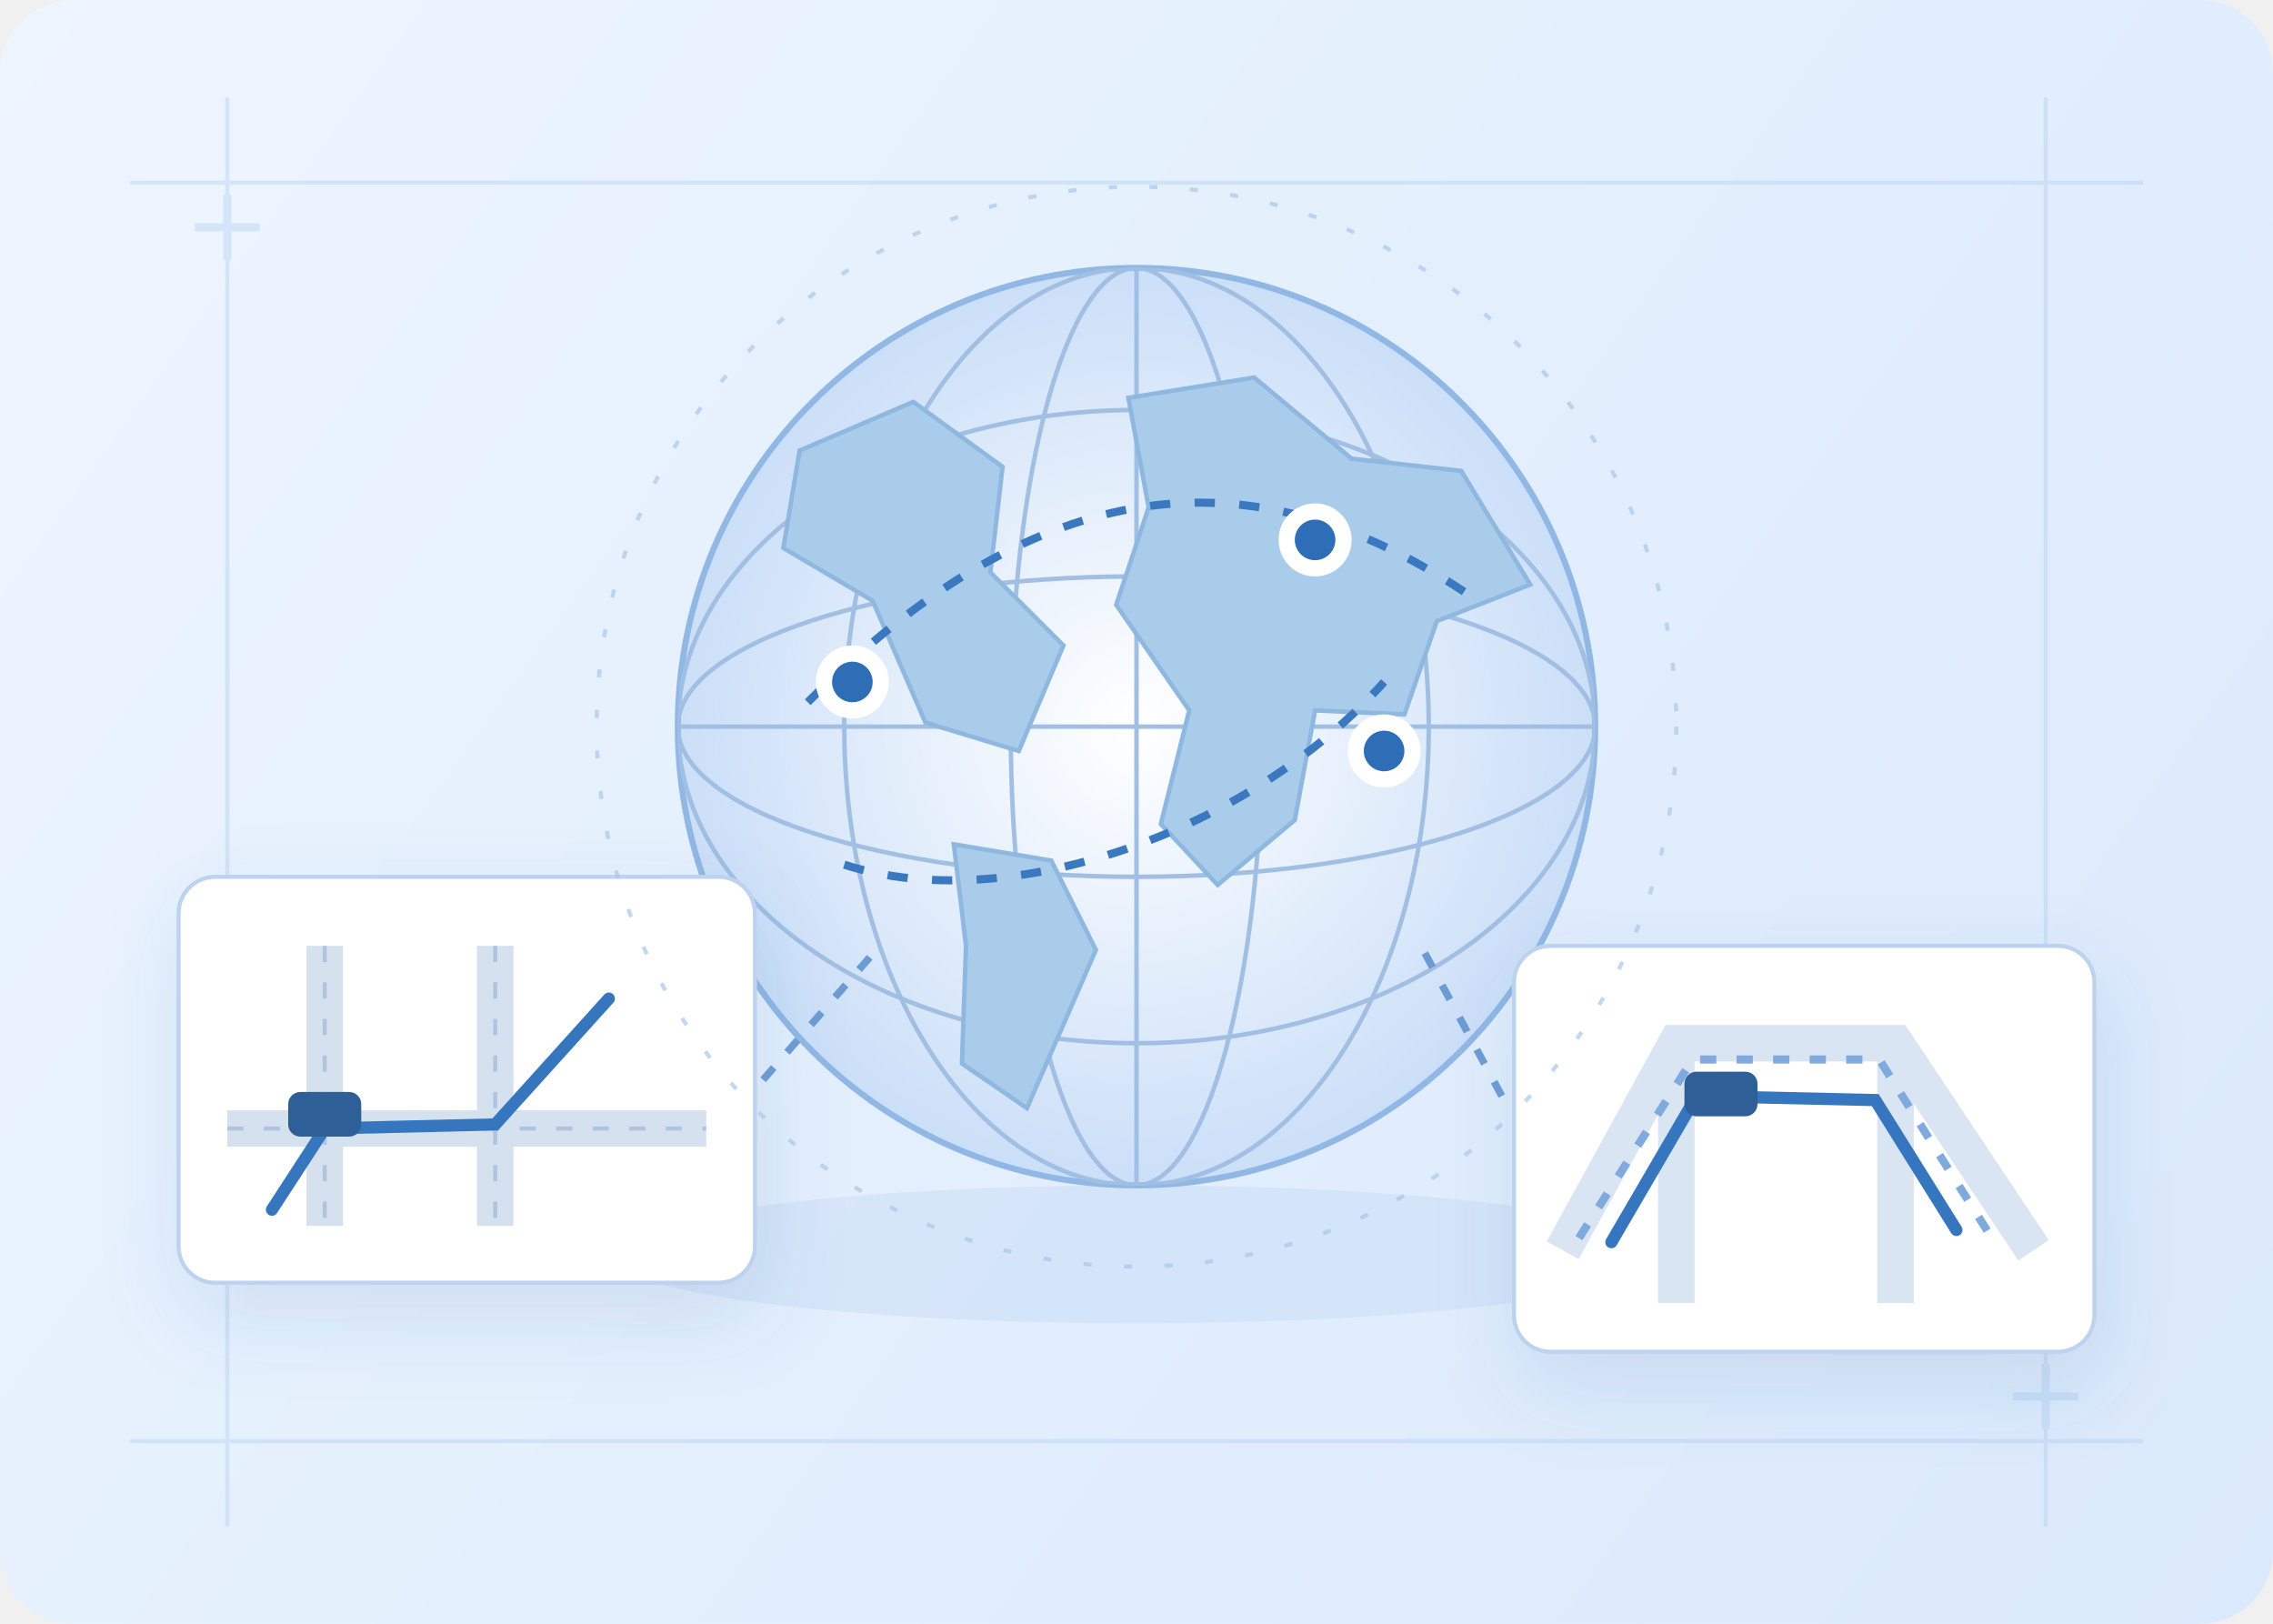
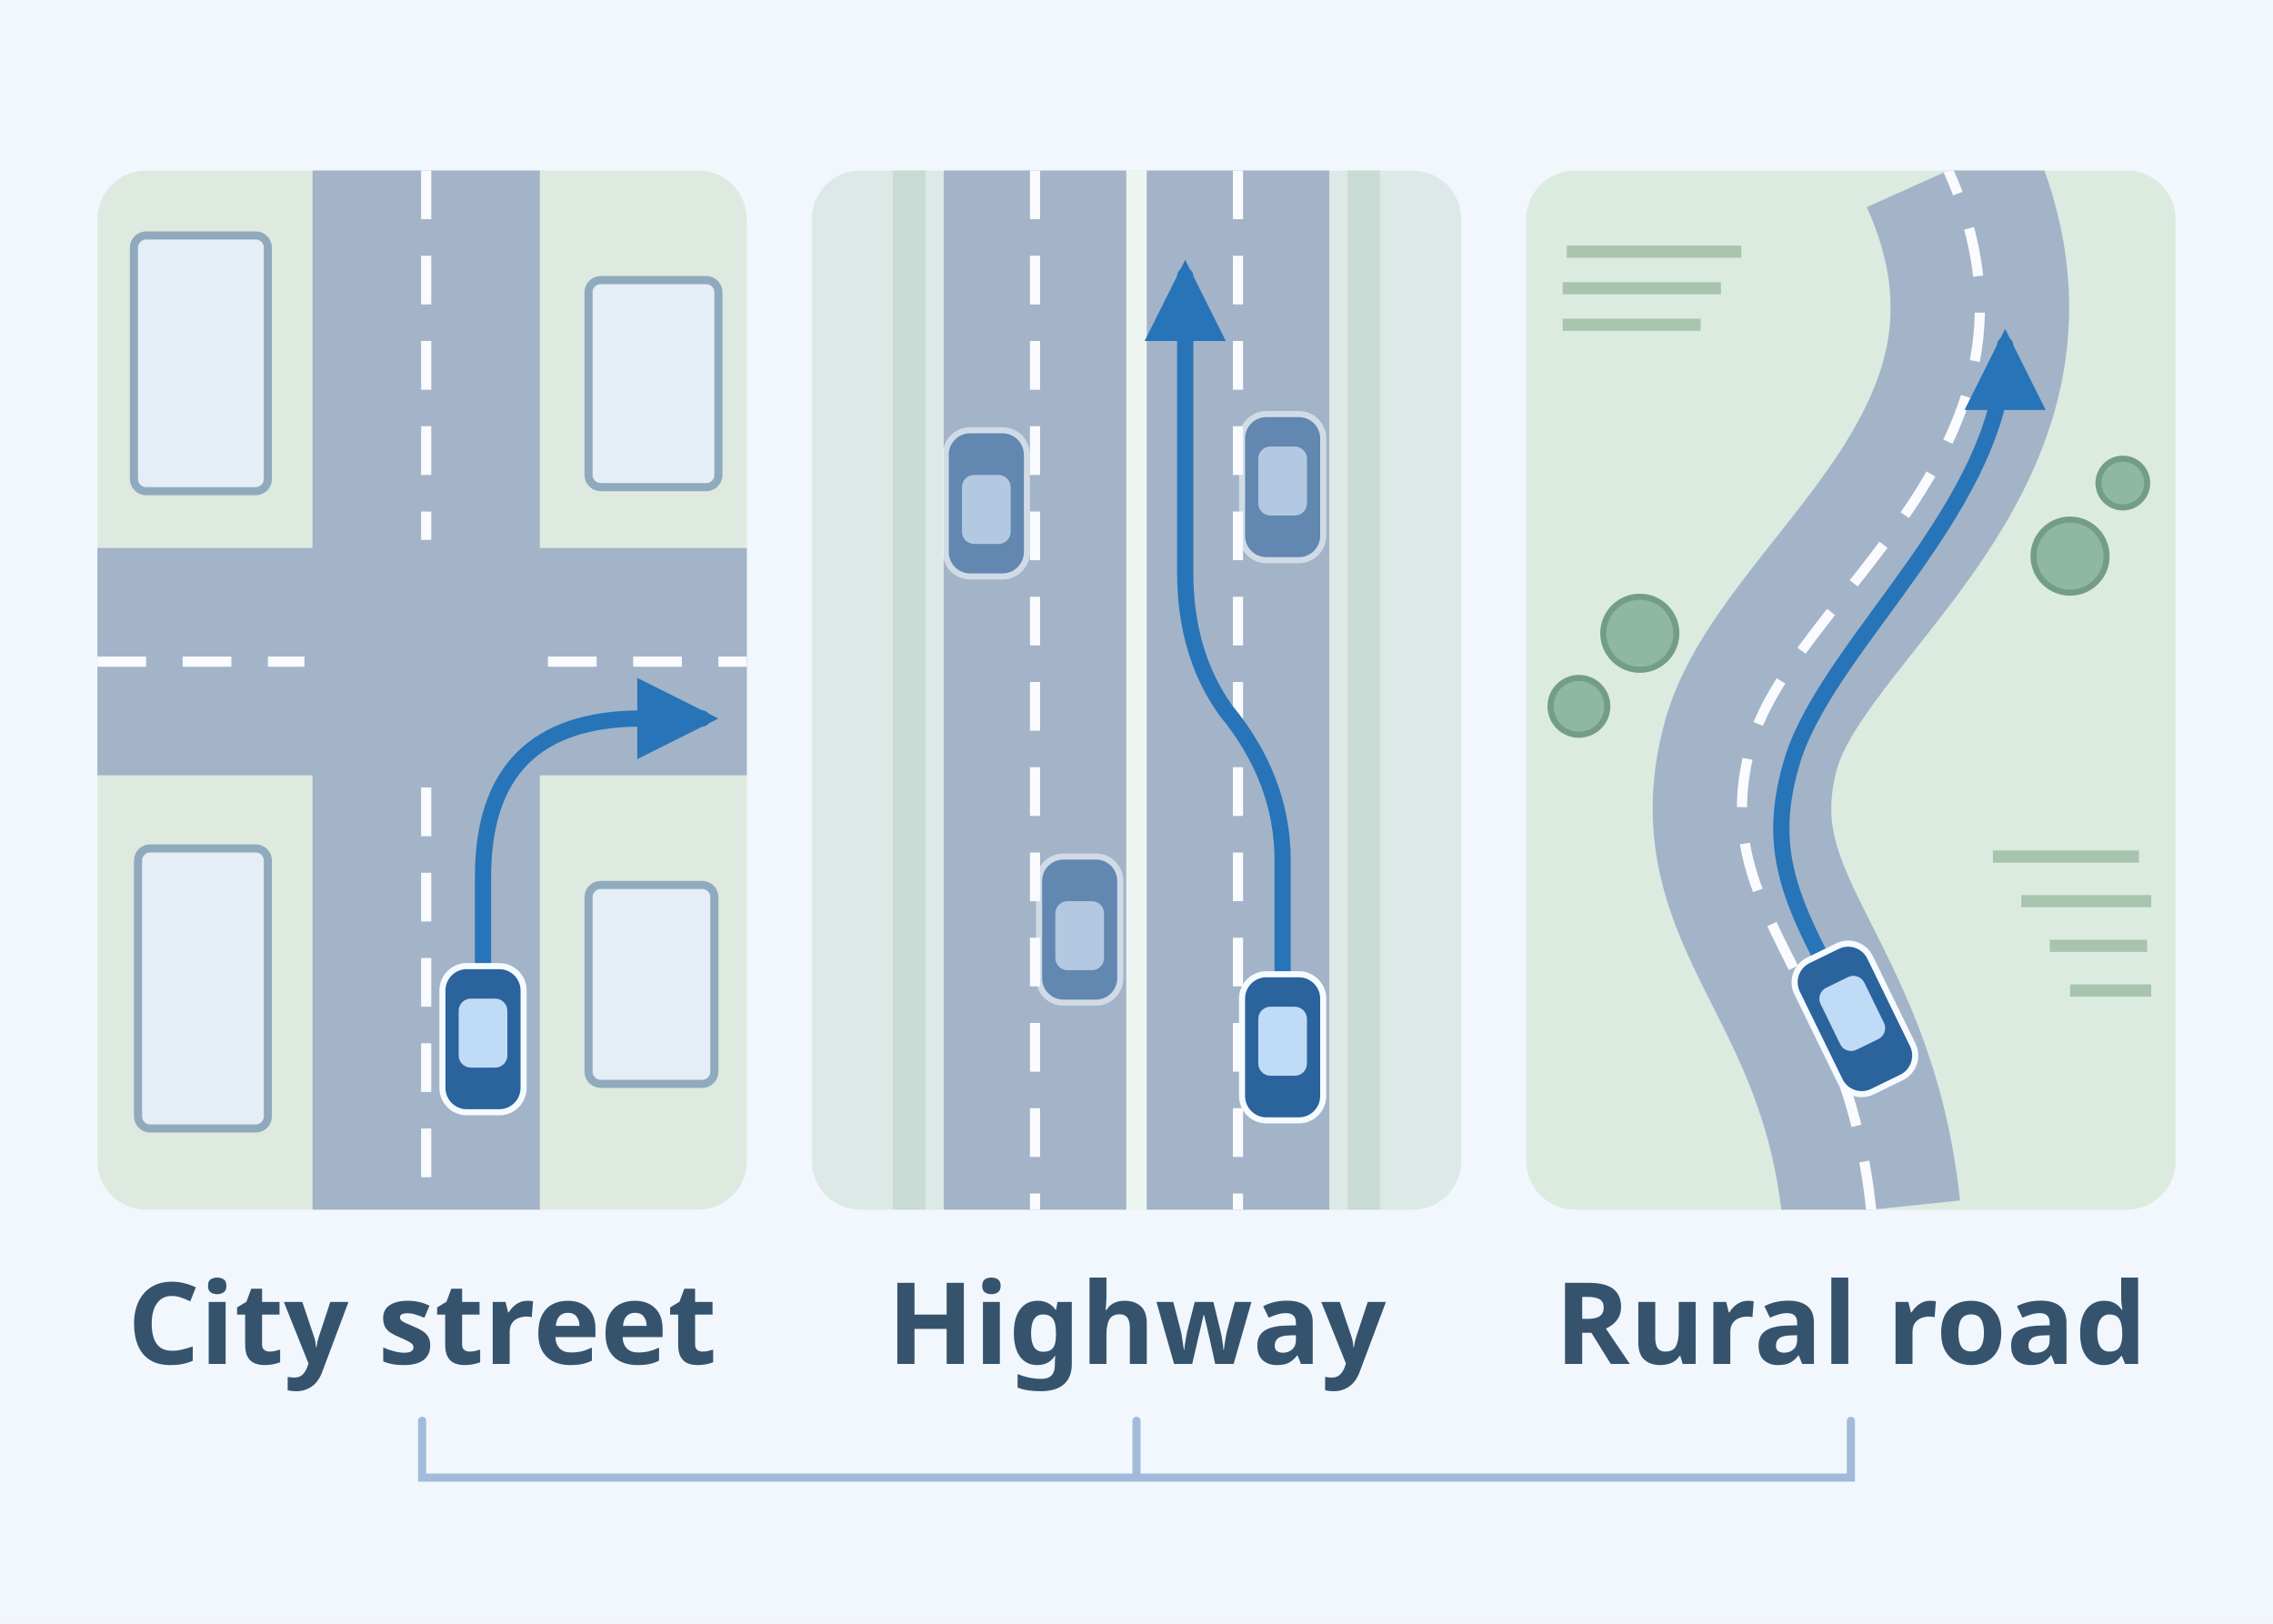
<svg xmlns="http://www.w3.org/2000/svg" width="560" height="400" viewBox="0 0 560 400" fill="none">
  <defs>
-     <linearGradient id="bg" x2="560" y2="400" gradientUnits="userSpaceOnUse">
-       <stop stop-color="#edf5ff" />
-       <stop offset="1" stop-color="#dae9fb" />
-     </linearGradient>
-     <radialGradient id="globe">
-       <stop stop-color="#fff" />
-       <stop offset="1" stop-color="#cbdff8" />
-     </radialGradient>
-     <linearGradient id="route" x2="1" y2="1">
-       <stop stop-color="#2d5f9e" />
-       <stop offset="1" stop-color="#76b8f4" />
-     </linearGradient>
-     <filter id="shadow" x="-40%" y="-40%" width="180%" height="180%">
-       <feDropShadow dy="8" stdDeviation="10" flood-color="#376bab" flood-opacity=".13" />
-     </filter>
-     <clipPath id="sphere">
-       <circle cx="280" cy="179" r="113" />
+     <clipPath id="scene">
+       <rect width="160" height="256" rx="12" />
    </clipPath>
+     <marker id="arrow" markerWidth="5" markerHeight="5" refX="4" refY="2.5" orient="auto" viewBox="0 0 5 5">
+       <path d="M0 0 5 2.5 0 5Z" fill="#2874b8" />
+     </marker>
+     <g id="car">
+       <rect x="-10" y="-18" width="20" height="36" rx="6" fill="#2b639d" stroke="#f5fbff" stroke-width="1.5" />
+       <rect x="-6" y="-10" width="12" height="17" rx="3" fill="#bfdbf5" />
+     </g>
  </defs>
-   <rect width="560" height="400" rx="18" fill="url(#bg)" />
-   <g stroke="#a9c8ed" opacity=".35">
-     <path d="M32 45h496M32 355h496M56 24v352M504 24v352" />
-     <path d="M48 56h16m-8-8v16M496 344h16m-8-8v16" stroke-width="2" />
+   <rect width="560" height="400" fill="#f2f7fd" />
+   <g transform="translate(24 42)" clip-path="url(#scene)">
+     <rect width="160" height="256" fill="#deeadf" />
+     <path d="M0 121h160M81 0v256" stroke="#a3b4c8" stroke-width="56" />
+     <path d="M0 121h51m60 0h49M81 0v91m0 61v104" stroke="#f9fbff" stroke-width="2.5" stroke-dasharray="12 9" />
+     <g fill="#e5edf6" stroke="#8faabd" stroke-width="2">
+       <rect x="9" y="16" width="33" height="63" rx="3" />
+       <rect x="121" y="27" width="32" height="51" rx="3" />
+       <rect x="10" y="167" width="32" height="69" rx="3" />
+       <rect x="121" y="176" width="31" height="49" rx="3" />
+     </g>
+     <path d="M95 216v-42q0-39 39-39h15" stroke="#2874b8" stroke-width="4" stroke-linecap="round" marker-end="url(#arrow)" />
+     <use href="#car" transform="translate(95 214)" />
  </g>
-   <ellipse cx="280" cy="309" rx="130" ry="17" fill="#9bbde7" opacity=".18" />
-   <circle cx="280" cy="179" r="113" fill="url(#globe)" stroke="#91b7e5" stroke-width="1.5" />
-   <g clip-path="url(#sphere)" stroke="#a1bfe3" stroke-width="1.1">
-     <ellipse cx="280" cy="179" rx="72" ry="113" />
-     <ellipse cx="280" cy="179" rx="31" ry="113" />
-     <ellipse cx="280" cy="179" rx="113" ry="37" />
-     <ellipse cx="280" cy="179" rx="113" ry="78" />
-     <path d="M167 179h226M280 66v226" />
-     <path d="m197 111 28-12 22 16-3 26 18 18-11 26-23-7-13-30-22-13Zm81-13 31-5 24 20 27 3 17 28-23 9-8 23-22-1-5 27-19 16-14-15 7-28-18-26 8-24Zm-43 110 24 4 11 22-17 39-16-11 1-29Z" fill="#aacceb" stroke="#8fb8e0" />
+   <g transform="translate(200 42)" clip-path="url(#scene)">
+     <rect width="160" height="256" fill="#dce9e6" />
+     <path d="M24 0v256m112-256v256" stroke="#c9dbd5" stroke-width="8" />
+     <path d="M55 0v256m50-256v256" stroke="#a3b4c8" stroke-width="45" />
+     <path d="M55 0v256m50-256v256" stroke="#f9fbff" stroke-width="2.5" stroke-dasharray="12 9" />
+     <path d="M80 0v256" stroke="#ecf5ef" stroke-width="5" />
+     <path d="M116 218v-48q0-20-14-37-10-14-10-34V26" stroke="#2874b8" stroke-width="4" stroke-linecap="round" marker-end="url(#arrow)" />
+     <use href="#car" transform="translate(116 216)" />
+     <g opacity=".55">
+       <use href="#car" transform="translate(43 82) rotate(180)" />
+       <use href="#car" transform="translate(116 78)" />
+       <use href="#car" transform="translate(66 187) rotate(180)" />
+     </g>
  </g>
-   <path d="M199 173c53-53 106-66 165-25M208 213c40 13 100-8 133-45" stroke="#3a79c0" stroke-width="2" stroke-dasharray="5 6" />
-   <g fill="#2d6eb7" stroke="#fff" stroke-width="4">
-     <circle cx="210" cy="168" r="7" />
-     <circle cx="324" cy="133" r="7" />
-     <circle cx="341" cy="185" r="7" />
+   <g transform="translate(376 42)" clip-path="url(#scene)">
+     <rect width="160" height="256" fill="#dcebe0" />
+     <path d="M10 20h43M9 29h39M9 38h34M115 169h36m-29 11h32m-25 11h24m-19 11h20" stroke="#a8c4ae" stroke-width="3" />
+     <path d="M85 256c-6-58-40-73-30-113 9-38 80-74 49-143" stroke="#a3b4c8" stroke-width="44" />
+     <path d="M85 256c-6-58-40-73-30-113 9-38 80-74 49-143" stroke="#f9fbff" stroke-width="2.5" stroke-dasharray="12 9" />
+     <g fill="#8fb7a4" stroke="#749d87" stroke-width="1.5">
+       <circle cx="28" cy="114" r="9" />
+       <circle cx="13" cy="132" r="7" />
+       <circle cx="134" cy="95" r="9" />
+       <circle cx="147" cy="77" r="6" />
+     </g>
+     <path d="M82 211c-16-29-24-42-16-67 10-29 52-62 52-101" stroke="#2874b8" stroke-width="4" stroke-linecap="round" marker-end="url(#arrow)" />
+     <use href="#car" transform="translate(81 209) rotate(-26)" />
  </g>
-   <g filter="url(#shadow)">
-     <rect x="44" y="216" width="142" height="100" rx="9" fill="#fff" stroke="#bdd2ee" />
-     <path d="M56 278h118M80 233v69M122 233v69" stroke="#d5e1ef" stroke-width="9" />
-     <path d="M56 278h118M80 233v69M122 233v69" stroke="#afc4df" stroke-dasharray="4 5" />
-     <path d="m67 298 13-20 42-1 28-31" stroke="#3476be" stroke-width="3" stroke-linecap="round" />
-     <rect x="71" y="269" width="18" height="11" rx="3" fill="#2f5f97" />
-     <rect x="373" y="233" width="143" height="100" rx="9" fill="#fff" stroke="#bdd2ee" />
-     <path d="m385 308 28-51h54l34 51M413 257v64m54-64v64" stroke="#d9e5f3" stroke-width="9" />
-     <path d="m389 305 28-44h46l29 46" stroke="#80aadd" stroke-width="2" stroke-dasharray="4 5" />
-     <path d="m397 306 21-36 44 1 20 32" stroke="#3476be" stroke-width="3" stroke-linecap="round" />
-     <rect x="415" y="264" width="18" height="11" rx="3" fill="#2f5f97" />
+   <g font-family="system-ui, sans-serif" font-size="28" font-weight="600" text-anchor="middle" fill="#36536e">
+     <text x="104" y="336">City street</text>
+     <text x="280" y="336">Highway</text>
+     <text x="456" y="336">Rural road</text>
  </g>
-   <path d="m188 266 27-31m155 35-21-39" stroke="#6c9bd4" stroke-width="1.8" stroke-dasharray="4 5" />
-   <circle cx="280" cy="179" r="133" stroke="#a8c8eb" stroke-dasharray="2 8" opacity=".7" />
+   <path d="M104 350v14h352v-14M280 350v14" stroke="#a1bcda" stroke-width="2" stroke-linecap="round" />
</svg>
